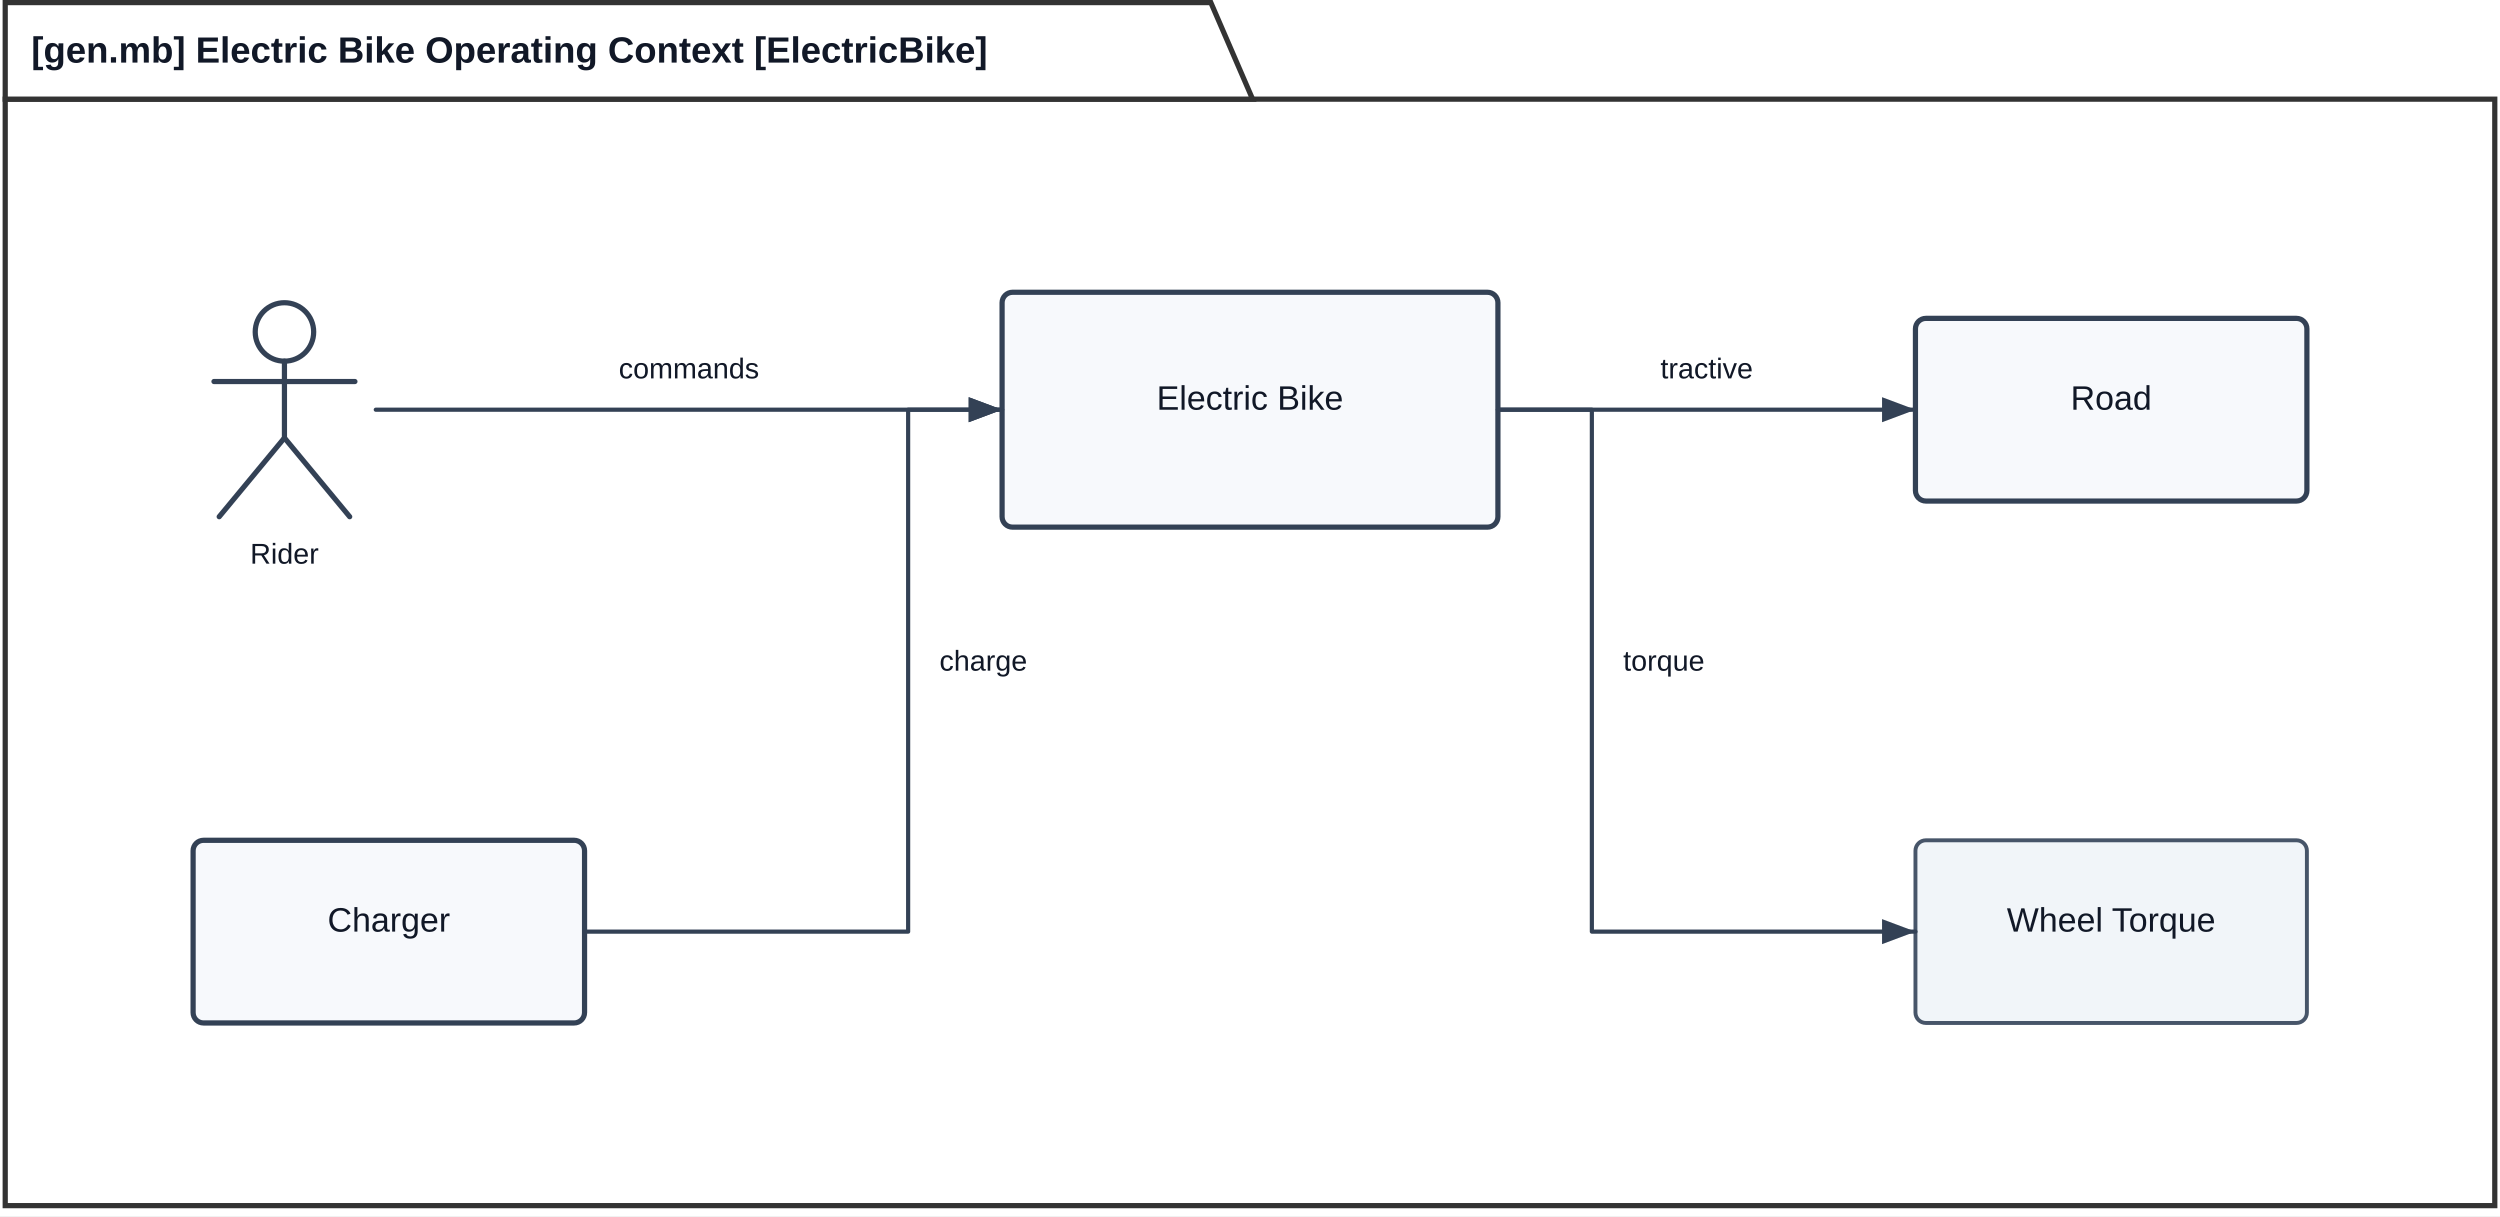
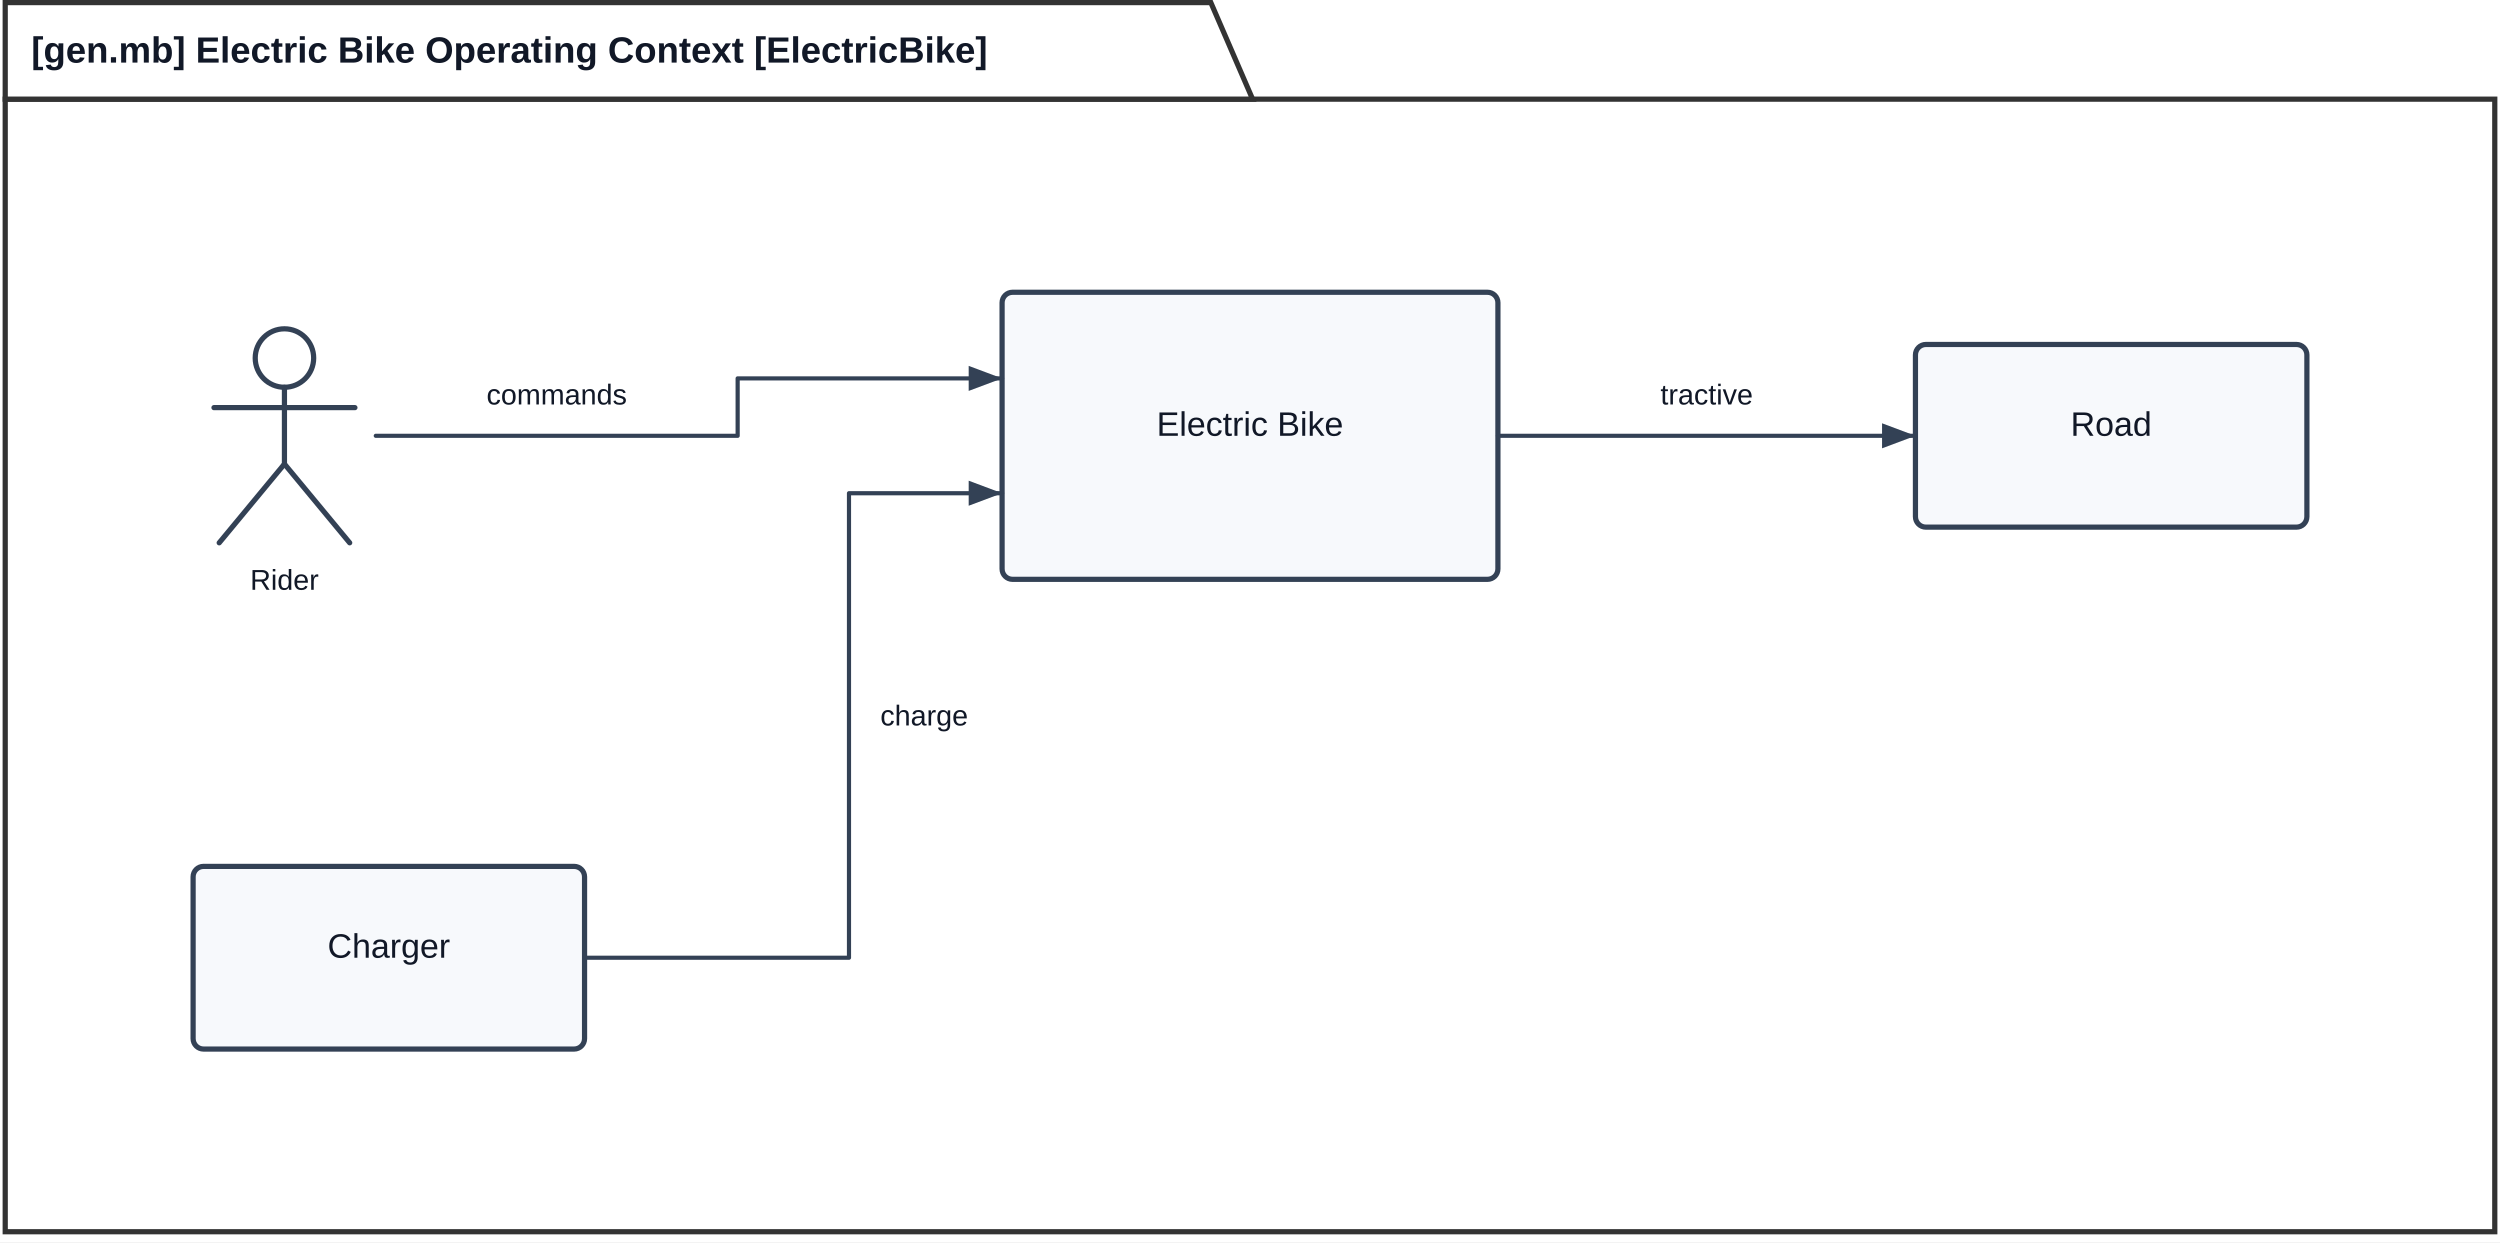
- <svg xmlns="http://www.w3.org/2000/svg" width="958" height="466" viewBox="0 0 958 466">
+ <svg xmlns="http://www.w3.org/2000/svg" width="958" height="476" viewBox="0 0 958 476">
  <defs>
    <style>text{font-family:Arial,Helvetica,sans-serif;fill:#111827}.label{font-size:13px}.small{font-size:11px}.header{font-size:14px;font-weight:600}</style>
    <marker id="arrow" markerWidth="8" markerHeight="6" refX="8" refY="3" orient="auto">
      <polygon points="0 0,8 3,0 6" fill="#1D4ED8" />
    </marker>
    <marker id="arrow-dark" markerWidth="8" markerHeight="6" refX="8" refY="3" orient="auto">
      <polygon points="0 0,8 3,0 6" fill="#334155" />
    </marker>
    <marker id="composition" markerWidth="12" markerHeight="12" refX="0" refY="6" orient="auto" markerUnits="strokeWidth">
      <polygon points="0 6,6 0,12 6,6 12" fill="#111827" stroke="#111827" />
    </marker>
  </defs>
-   <rect x="0" y="0" width="958" height="466" fill="#FFFFFF" />
-   <rect x="2" y="38" width="954" height="424" fill="none" stroke="#333333" stroke-width="2" />
+   <rect x="0" y="0" width="958" height="476" fill="#FFFFFF" />
+   <rect x="2" y="38" width="954" height="434" fill="none" stroke="#333333" stroke-width="2" />
  <path d="M 2 1 H 464 L 480 38 H 2 Z" fill="#FFFFFF" stroke="#333333" stroke-width="2" />
  <text class="header" x="12" y="24">[gen.mb] Electric Bike Operating Context [ElectricBike]</text>
-   <rect x="2" y="38" width="954" height="426" fill="none" stroke="#333333" stroke-width="0" />
+   <rect x="2" y="38" width="954" height="436" fill="none" stroke="#333333" stroke-width="0" />
  <g transform="translate(2,40)">
-     <circle id="rider" cx="107" cy="87.2" r="11.2" fill="#FFFFFF" stroke="#334155" stroke-width="2" />
-     <line x1="107" y1="98.4" x2="107" y2="127.8" stroke="#334155" stroke-width="2" stroke-linecap="round" />
-     <line x1="80" y1="106.2" x2="134" y2="106.2" stroke="#334155" stroke-width="2" stroke-linecap="round" />
-     <line x1="107" y1="127.8" x2="82" y2="158" stroke="#334155" stroke-width="2" stroke-linecap="round" />
-     <line x1="107" y1="127.8" x2="132" y2="158" stroke="#334155" stroke-width="2" stroke-linecap="round" />
-     <text class="small" text-anchor="middle" x="107" y="176">Rider</text>
-     <rect id="charger" x="72" y="282" width="150" height="70" rx="4" fill="#F7F9FC" stroke="#334155" stroke-width="2" />
-     <text class="label" text-anchor="middle" x="147" y="317">Charger</text>
-     <rect id="ElectricBike" x="382" y="72" width="190" height="90" rx="4" fill="#F7F9FC" stroke="#334155" stroke-width="2" />
-     <text class="label" text-anchor="middle" x="477" y="117">Electric Bike</text>
-     <rect id="road" x="732" y="82" width="150" height="70" rx="4" fill="#F7F9FC" stroke="#334155" stroke-width="2" />
-     <text class="label" text-anchor="middle" x="807" y="117">Road</text>
-     <rect id="WheelTorque" x="732" y="282" width="150" height="70" rx="4" fill="#F1F5F9" stroke="#475569" stroke-width="1.5" />
-     <text class="label" text-anchor="middle" x="807" y="317">Wheel Torque</text>
-     <path d="M 142,117 L 382,117" fill="none" stroke="#334155" stroke-width="1.6" stroke-linejoin="round" stroke-linecap="round" marker-end="url(#arrow-dark)" />
-     <path d="M 222,317 L 346,317 L 346,117 L 382,117" fill="none" stroke="#334155" stroke-width="1.6" stroke-linejoin="round" stroke-linecap="round" marker-end="url(#arrow-dark)" />
-     <path d="M 572,117 L 732,117" fill="none" stroke="#334155" stroke-width="1.6" stroke-linejoin="round" stroke-linecap="round" marker-end="url(#arrow-dark)" />
-     <path d="M 572,117 L 608,117 L 608,317 L 732,317" fill="none" stroke="#334155" stroke-width="1.6" stroke-linejoin="round" stroke-linecap="round" marker-end="url(#arrow-dark)" />
-     <text class="small" text-anchor="middle" x="262" y="105">commands</text>
-     <text class="small" x="358" y="217">charge</text>
-     <text class="small" text-anchor="middle" x="652" y="105">tractive</text>
-     <text class="small" x="620" y="217">torque</text>
+     <circle id="rider" cx="107" cy="97.2" r="11.2" fill="#FFFFFF" stroke="#334155" stroke-width="2" />
+     <line x1="107" y1="108.4" x2="107" y2="137.8" stroke="#334155" stroke-width="2" stroke-linecap="round" />
+     <line x1="80" y1="116.2" x2="134" y2="116.2" stroke="#334155" stroke-width="2" stroke-linecap="round" />
+     <line x1="107" y1="137.8" x2="82" y2="168" stroke="#334155" stroke-width="2" stroke-linecap="round" />
+     <line x1="107" y1="137.8" x2="132" y2="168" stroke="#334155" stroke-width="2" stroke-linecap="round" />
+     <text class="small" text-anchor="middle" x="107" y="186">Rider</text>
+     <rect id="charger" x="72" y="292" width="150" height="70" rx="4" fill="#F7F9FC" stroke="#334155" stroke-width="2" />
+     <text class="label" text-anchor="middle" x="147" y="327">Charger</text>
+     <rect id="ElectricBike" x="382" y="72" width="190" height="110" rx="4" fill="#F7F9FC" stroke="#334155" stroke-width="2" />
+     <text class="label" text-anchor="middle" x="477" y="127">Electric Bike</text>
+     <rect id="road" x="732" y="92" width="150" height="70" rx="4" fill="#F7F9FC" stroke="#334155" stroke-width="2" />
+     <text class="label" text-anchor="middle" x="807" y="127">Road</text>
+     <path d="M 142,127 L 280.667,127 L 280.667,105 L 382,105" fill="none" stroke="#334155" stroke-width="1.6" stroke-linejoin="round" stroke-linecap="round" marker-end="url(#arrow-dark)" />
+     <path d="M 222,327 L 323.333,327 L 323.333,149 L 382,149" fill="none" stroke="#334155" stroke-width="1.6" stroke-linejoin="round" stroke-linecap="round" marker-end="url(#arrow-dark)" />
+     <path d="M 572,127 L 732,127" fill="none" stroke="#334155" stroke-width="1.6" stroke-linejoin="round" stroke-linecap="round" marker-end="url(#arrow-dark)" />
+     <text class="small" text-anchor="middle" x="211.333" y="115">commands</text>
+     <text class="small" x="335.333" y="238">charge</text>
+     <text class="small" text-anchor="middle" x="652" y="115">tractive</text>
  </g>
</svg>
